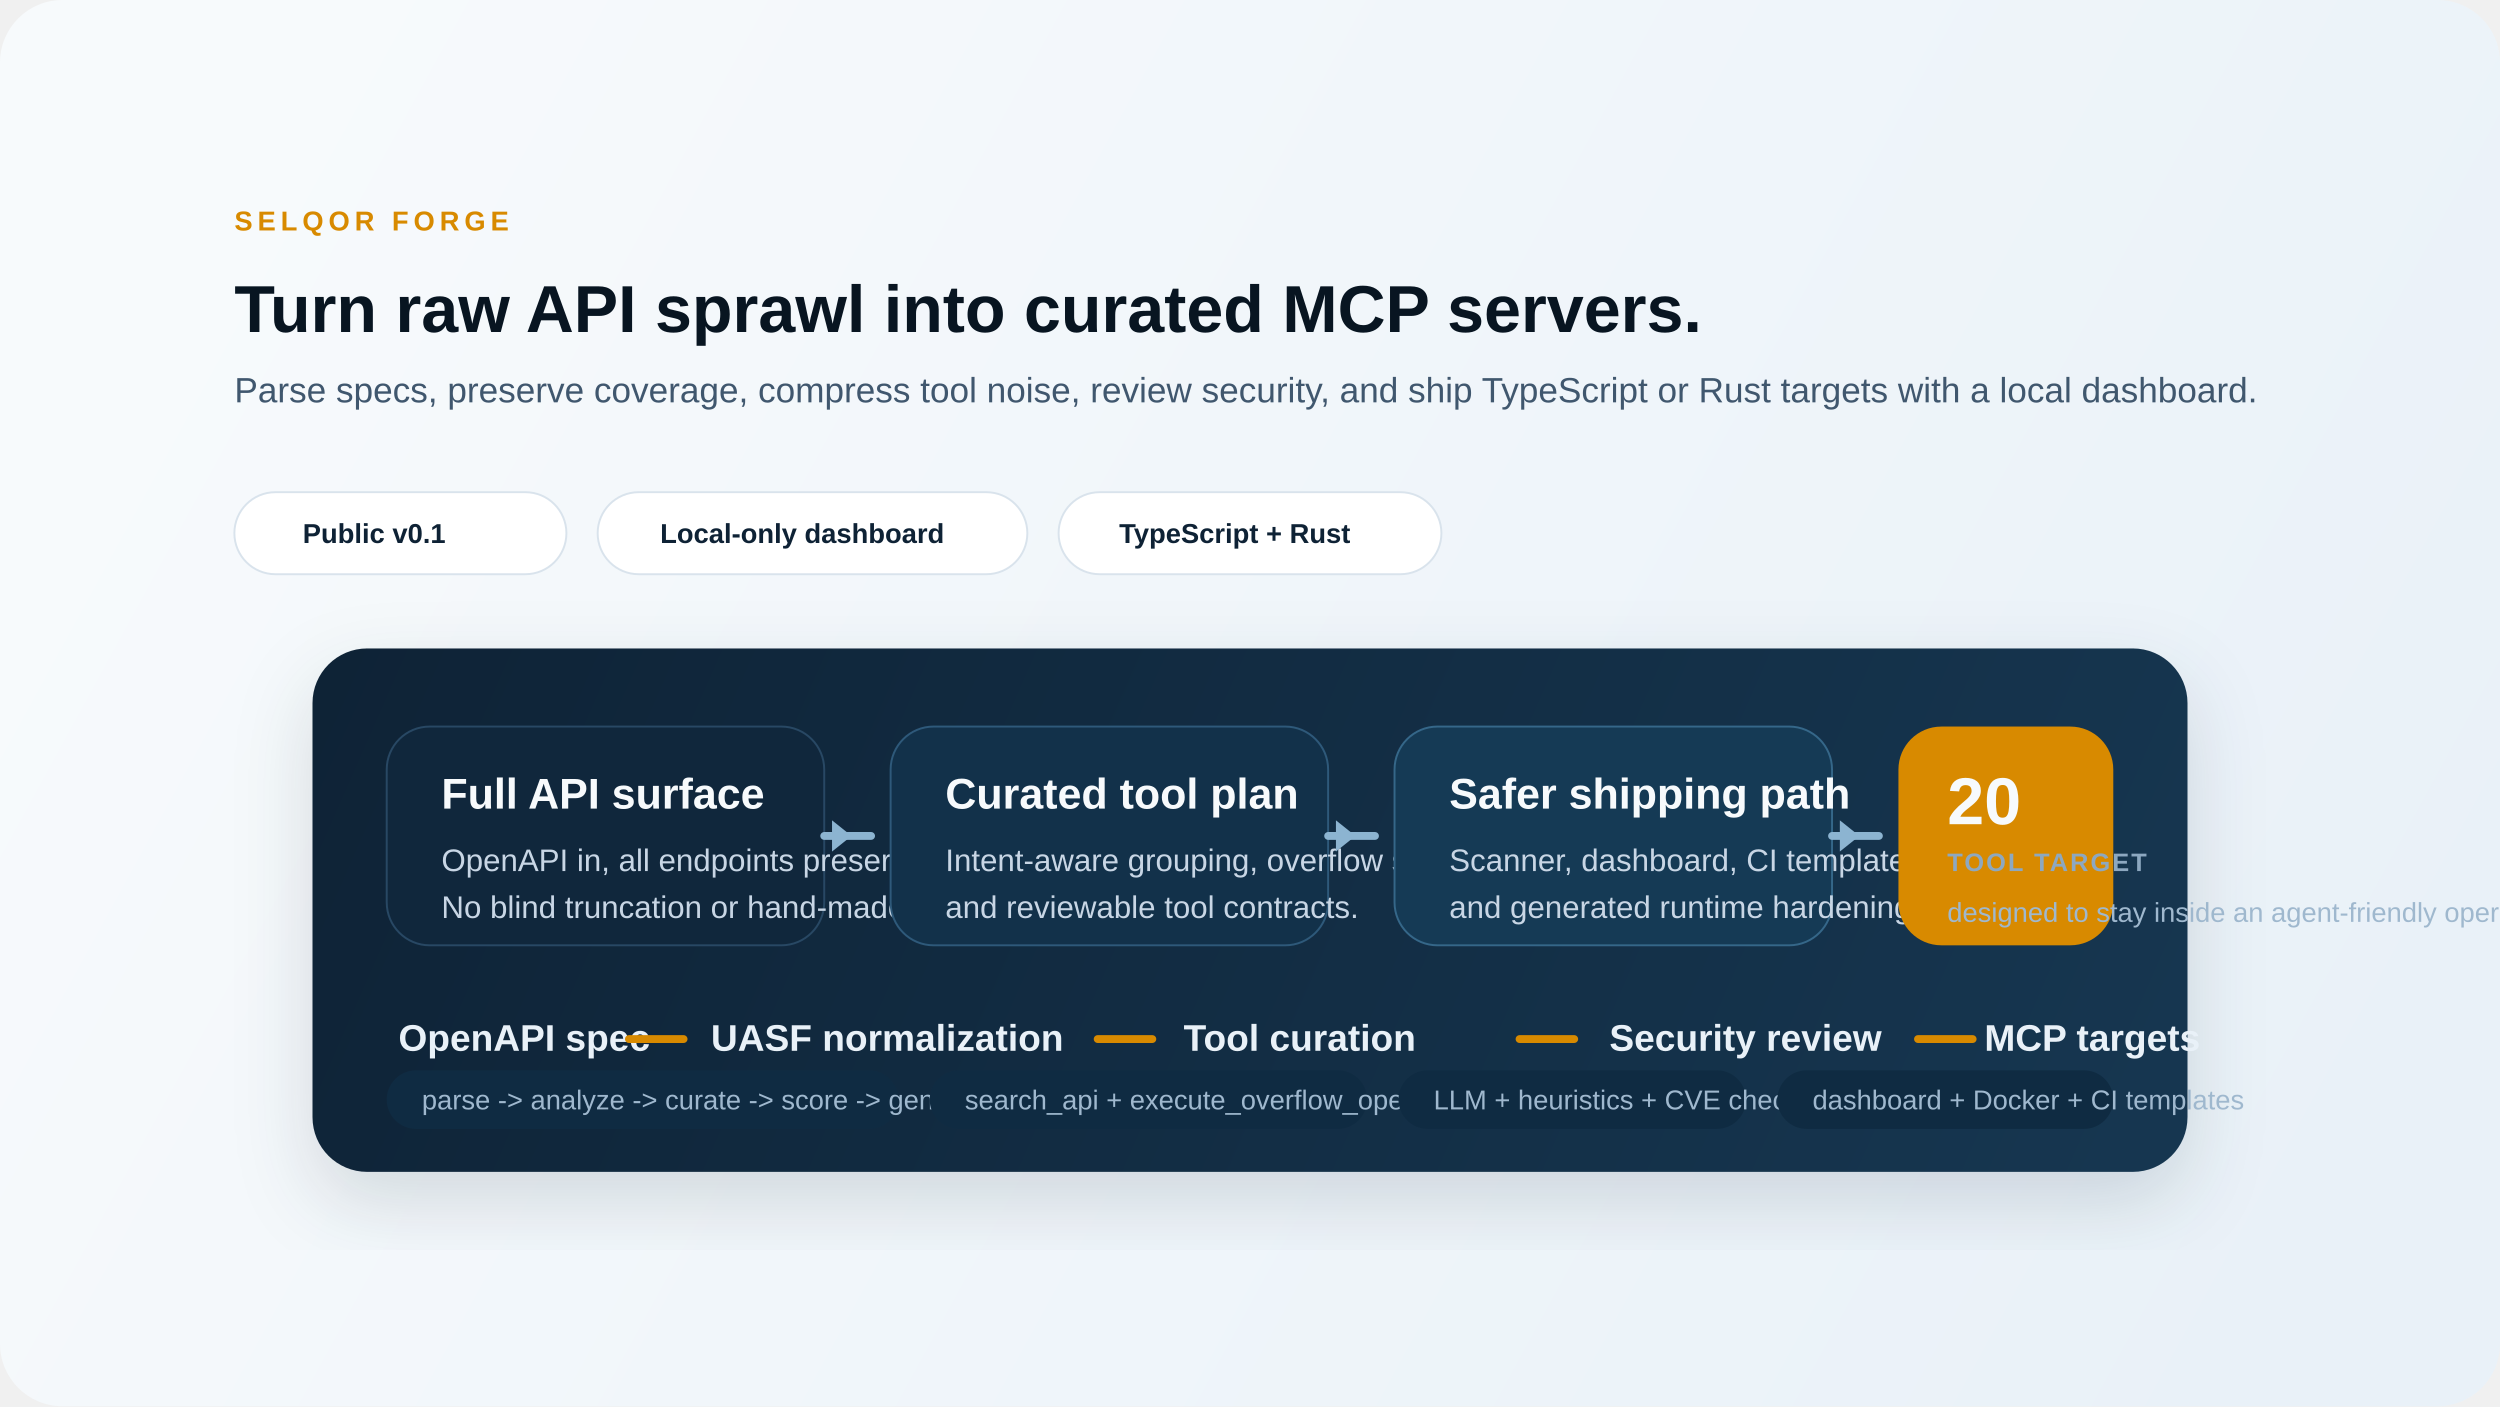
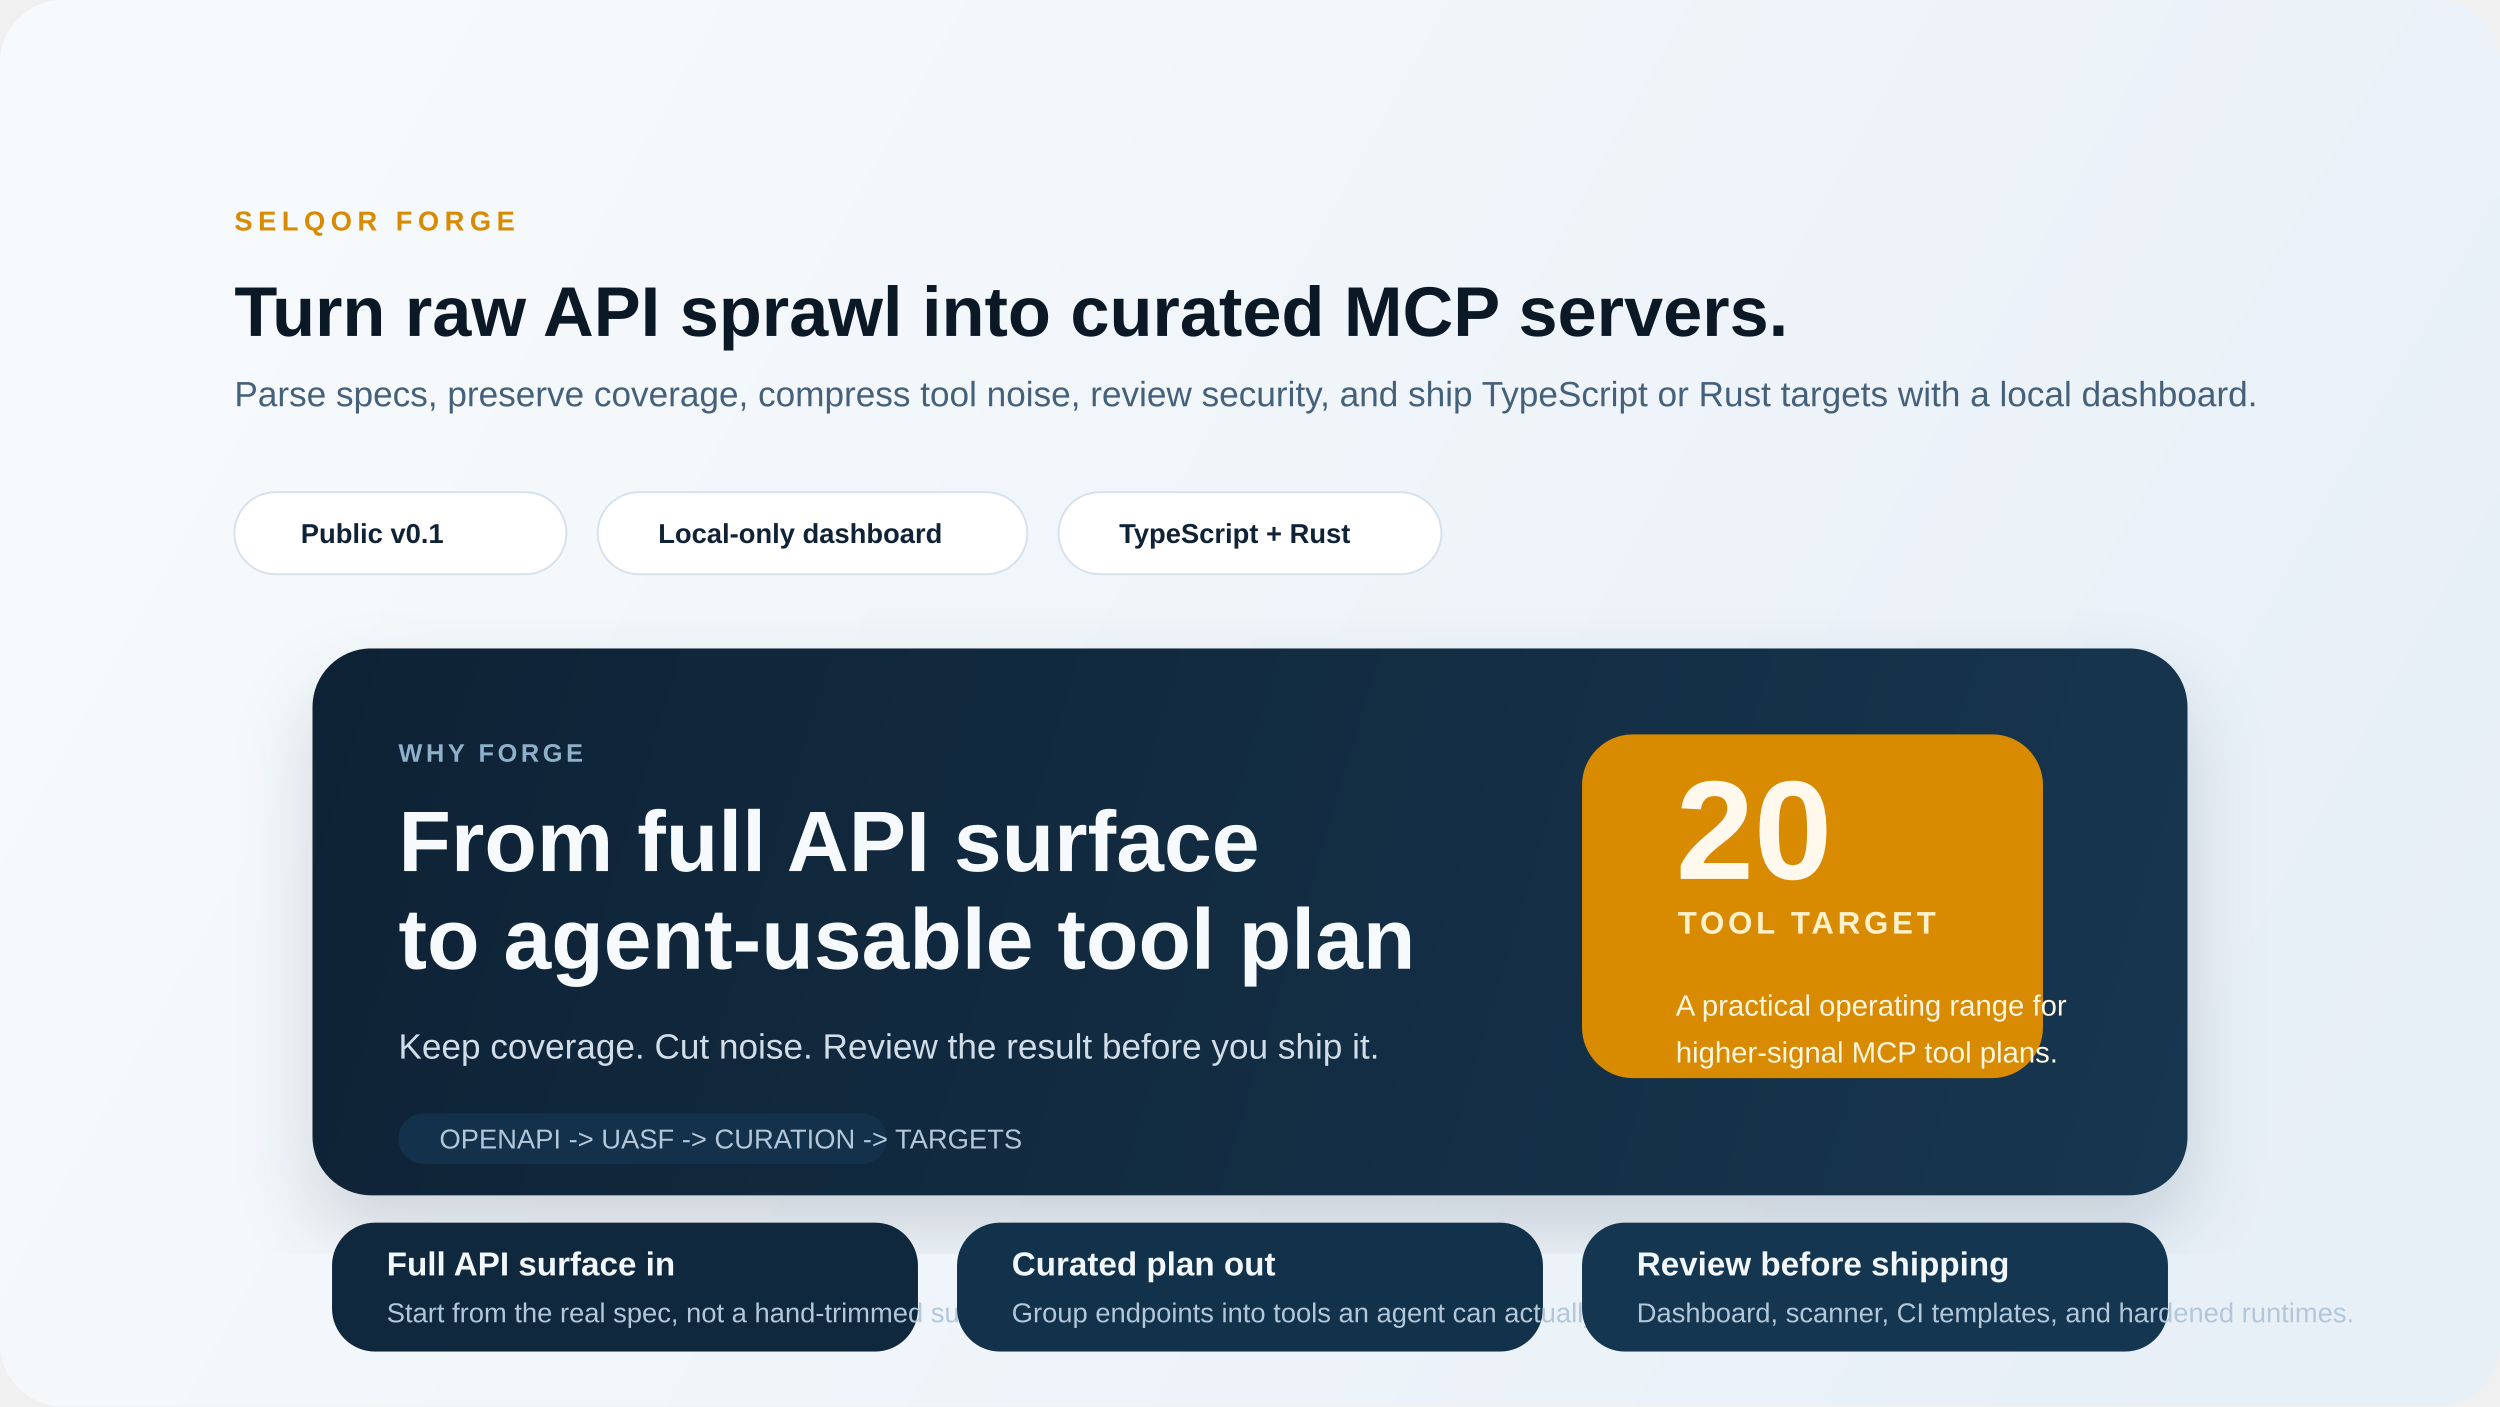
<svg xmlns="http://www.w3.org/2000/svg" width="1280" height="720" viewBox="0 0 1280 720" fill="none">
  <defs>
-     <linearGradient id="bg" x1="120" y1="80" x2="1180" y2="660" gradientUnits="userSpaceOnUse">
+     <linearGradient id="bg" x1="140" y1="80" x2="1180" y2="660" gradientUnits="userSpaceOnUse">
      <stop stop-color="#F7FAFC" />
-       <stop offset="1" stop-color="#E9F1F8" />
+       <stop offset="1" stop-color="#E7EFF7" />
    </linearGradient>
-     <linearGradient id="panel" x1="190" y1="192" x2="1090" y2="588" gradientUnits="userSpaceOnUse">
+     <linearGradient id="panel" x1="170" y1="332" x2="1110" y2="612" gradientUnits="userSpaceOnUse">
      <stop stop-color="#0E2235" />
-       <stop offset="1" stop-color="#163650" />
+       <stop offset="1" stop-color="#17364F" />
    </linearGradient>
-     <filter id="shadow" x="120" y="120" width="1040" height="520" filterUnits="userSpaceOnUse" color-interpolation-filters="sRGB">
+     <filter id="shadow" x="120" y="286" width="1040" height="356" filterUnits="userSpaceOnUse" color-interpolation-filters="sRGB">
      <feFlood flood-opacity="0" result="BackgroundImageFix" />
      <feColorMatrix in="SourceAlpha" type="matrix" values="0 0 0 0 0 0 0 0 0 0 0 0 0 0 0 0 0 0 127 0" result="hardAlpha" />
-       <feOffset dy="16" />
+       <feOffset dy="20" />
      <feGaussianBlur stdDeviation="20" />
-       <feColorMatrix type="matrix" values="0 0 0 0 0.059 0 0 0 0 0.133 0 0 0 0 0.208 0 0 0 0.14 0" />
+       <feColorMatrix type="matrix" values="0 0 0 0 0.059 0 0 0 0 0.133 0 0 0 0 0.208 0 0 0 0.16 0" />
      <feBlend mode="normal" in2="BackgroundImageFix" result="effect1_dropShadow_0_1" />
      <feBlend mode="normal" in="SourceGraphic" in2="effect1_dropShadow_0_1" result="shape" />
    </filter>
    <style>
-       .title { font: 700 34px 'Segoe UI', Arial, sans-serif; fill: #081521; }
-       .subtitle { font: 400 18px 'Segoe UI', Arial, sans-serif; fill: #40576E; }
-       .eyebrow { font: 700 14px 'Segoe UI', Arial, sans-serif; letter-spacing: 0.18em; fill: #D88A00; }
-       .cardTitle { font: 700 22px 'Segoe UI', Arial, sans-serif; fill: #F7FAFC; }
-       .cardText { font: 400 16px 'Segoe UI', Arial, sans-serif; fill: #C8D6E5; }
-       .metricValue { font: 700 34px 'Segoe UI', Arial, sans-serif; fill: #F7FAFC; }
-       .metricLabel { font: 600 13px 'Segoe UI', Arial, sans-serif; letter-spacing: 0.08em; fill: #8DA8C0; }
-       .pillText { font: 700 14px 'Segoe UI', Arial, sans-serif; }
-       .flowText { font: 700 19px 'Segoe UI', Arial, sans-serif; fill: #E9F1F8; }
-       .smallText { font: 400 14px 'Segoe UI', Arial, sans-serif; fill: #9FB8CE; }
+       .eyebrow { font: 700 14px 'Segoe UI', Arial, sans-serif; letter-spacing: 0.2em; fill: #D88A00; }
+       .title { font: 700 36px 'Segoe UI', Arial, sans-serif; fill: #0B1825; }
+       .subtitle { font: 400 18px 'Segoe UI', Arial, sans-serif; fill: #45607A; }
+       .pill { font: 700 14px 'Segoe UI', Arial, sans-serif; fill: #102235; }
+       .panelLabel { font: 700 13px 'Segoe UI', Arial, sans-serif; letter-spacing: 0.14em; fill: #8FB0CA; }
+       .panelTitle { font: 700 44px 'Segoe UI', Arial, sans-serif; fill: #F7FAFC; }
+       .panelText { font: 400 18px 'Segoe UI', Arial, sans-serif; fill: #D1DDE8; }
+       .cardTitle { font: 700 21px 'Segoe UI', Arial, sans-serif; fill: #F7FAFC; }
+       .cardText { font: 400 16px 'Segoe UI', Arial, sans-serif; fill: #B9CBDB; }
+       .metricBig { font: 700 72px 'Segoe UI', Arial, sans-serif; fill: #FFF8ED; }
+       .metricLabel { font: 700 16px 'Segoe UI', Arial, sans-serif; letter-spacing: 0.12em; fill: #FFF1CC; }
+       .metricText { font: 400 15px 'Segoe UI', Arial, sans-serif; fill: #FFF6E1; }
+       .stripTitle { font: 700 17px 'Segoe UI', Arial, sans-serif; fill: #F2F7FB; }
+       .stripText { font: 400 14px 'Segoe UI', Arial, sans-serif; fill: #B3C7D9; }
    </style>
  </defs>
  <rect width="1280" height="720" rx="32" fill="url(#bg)" />
  <text x="120" y="118" class="eyebrow">SELQOR FORGE</text>
-   <text x="120" y="170" class="title">Turn raw API sprawl into curated MCP servers.</text>
-   <text x="120" y="206" class="subtitle">Parse specs, preserve coverage, compress tool noise, review security, and ship TypeScript or Rust targets with a local dashboard.</text>
+   <text x="120" y="172" class="title">Turn raw API sprawl into curated MCP servers.</text>
+   <text x="120" y="208" class="subtitle">Parse specs, preserve coverage, compress tool noise, review security, and ship TypeScript or Rust targets with a local dashboard.</text>
  <g>
-     <rect x="120" y="252" width="170" height="42" rx="21" fill="#FFFFFF" stroke="#D9E3EC" />
-     <text x="155" y="278" class="pillText" fill="#0E2235">Public v0.1</text>
-     <rect x="306" y="252" width="220" height="42" rx="21" fill="#FFFFFF" stroke="#D9E3EC" />
-     <text x="338" y="278" class="pillText" fill="#0E2235">Local-only dashboard</text>
-     <rect x="542" y="252" width="196" height="42" rx="21" fill="#FFFFFF" stroke="#D9E3EC" />
-     <text x="573" y="278" class="pillText" fill="#0E2235">TypeScript + Rust</text>
+     <rect x="120" y="252" width="170" height="42" rx="21" fill="#FFFFFF" stroke="#D6E1EC" />
+     <text x="154" y="278" class="pill">Public v0.1</text>
+     <rect x="306" y="252" width="220" height="42" rx="21" fill="#FFFFFF" stroke="#D6E1EC" />
+     <text x="337" y="278" class="pill">Local-only dashboard</text>
+     <rect x="542" y="252" width="196" height="42" rx="21" fill="#FFFFFF" stroke="#D6E1EC" />
+     <text x="573" y="278" class="pill">TypeScript + Rust</text>
  </g>
  <g filter="url(#shadow)">
-     <rect x="160" y="332" width="960" height="268" rx="28" fill="url(#panel)" />
+     <rect x="160" y="332" width="960" height="280" rx="30" fill="url(#panel)" />
  </g>
  <g>
-     <rect x="198" y="372" width="224" height="112" rx="22" fill="#10273C" stroke="#284864" />
-     <text x="226" y="414" class="cardTitle">Full API surface</text>
-     <text x="226" y="446" class="cardText">OpenAPI in, all endpoints preserved.</text>
-     <text x="226" y="470" class="cardText">No blind truncation or hand-made MCP mapping.</text>
+     <text x="204" y="390" class="panelLabel">WHY FORGE</text>
+     <text x="204" y="446" class="panelTitle">From full API surface</text>
+     <text x="204" y="496" class="panelTitle">to agent-usable tool plan</text>
+     <text x="204" y="542" class="panelText">Keep coverage. Cut noise. Review the result before you ship it.</text>
  </g>
  <g>
-     <rect x="456" y="372" width="224" height="112" rx="22" fill="#12314A" stroke="#2E597A" />
-     <text x="484" y="414" class="cardTitle">Curated tool plan</text>
-     <text x="484" y="446" class="cardText">Intent-aware grouping, overflow search,</text>
-     <text x="484" y="470" class="cardText">and reviewable tool contracts.</text>
+     <rect x="810" y="376" width="236" height="176" rx="26" fill="#D88A00" />
+     <text x="858" y="450" class="metricBig">20</text>
+     <text x="859" y="478" class="metricLabel">TOOL TARGET</text>
+     <text x="858" y="520" class="metricText">A practical operating range for</text>
+     <text x="858" y="544" class="metricText">higher-signal MCP tool plans.</text>
  </g>
  <g>
-     <rect x="714" y="372" width="224" height="112" rx="22" fill="#153A55" stroke="#356789" />
-     <text x="742" y="414" class="cardTitle">Safer shipping path</text>
-     <text x="742" y="446" class="cardText">Scanner, dashboard, CI templates,</text>
-     <text x="742" y="470" class="cardText">and generated runtime hardening.</text>
+     <rect x="204" y="570" width="250" height="26" rx="13" fill="#13314A" />
+     <text x="225" y="588" class="stripText">OPENAPI -&gt; UASF -&gt; CURATION -&gt; TARGETS</text>
  </g>
  <g>
-     <rect x="972" y="372" width="110" height="112" rx="22" fill="#D88A00" />
-     <text x="997" y="422" class="metricValue">20</text>
-     <text x="997" y="446" class="metricLabel">TOOL TARGET</text>
-     <text x="997" y="472" class="smallText" fill="#FFF8E8">designed to stay inside an agent-friendly operating range</text>
-   </g>
-   <path d="M422 428H446" stroke="#8CB4D1" stroke-width="4" stroke-linecap="round" />
-   <path d="M680 428H704" stroke="#8CB4D1" stroke-width="4" stroke-linecap="round" />
-   <path d="M938 428H962" stroke="#8CB4D1" stroke-width="4" stroke-linecap="round" />
-   <path d="M436 428L426 420V436L436 428Z" fill="#8CB4D1" />
-   <path d="M694 428L684 420V436L694 428Z" fill="#8CB4D1" />
-   <path d="M952 428L942 420V436L952 428Z" fill="#8CB4D1" />
-   <g>
-     <text x="204" y="538" class="flowText">OpenAPI spec</text>
-     <text x="364" y="538" class="flowText">UASF normalization</text>
-     <text x="606" y="538" class="flowText">Tool curation</text>
-     <text x="824" y="538" class="flowText">Security review</text>
-     <text x="1016" y="538" class="flowText">MCP targets</text>
+     <rect x="160" y="640" width="960" height="1" fill="#DCE7F1" fill-opacity="0.24" />
  </g>
  <g>
-     <path d="M322 532H350" stroke="#D88A00" stroke-width="4" stroke-linecap="round" />
-     <path d="M562 532H590" stroke="#D88A00" stroke-width="4" stroke-linecap="round" />
-     <path d="M778 532H806" stroke="#D88A00" stroke-width="4" stroke-linecap="round" />
-     <path d="M982 532H1010" stroke="#D88A00" stroke-width="4" stroke-linecap="round" />
+     <rect x="170" y="626" width="300" height="66" rx="22" fill="#10283D" />
+     <text x="198" y="653" class="stripTitle">Full API surface in</text>
+     <text x="198" y="677" class="stripText">Start from the real spec, not a hand-trimmed subset.</text>
  </g>
  <g>
-     <rect x="198" y="548" width="262" height="30" rx="15" fill="#0F2B42" />
-     <text x="216" y="568" class="smallText">parse -&gt; analyze -&gt; curate -&gt; score -&gt; generate</text>
-     <rect x="476" y="548" width="224" height="30" rx="15" fill="#0F2B42" />
-     <text x="494" y="568" class="smallText">search_api + execute_overflow_operation</text>
-     <rect x="716" y="548" width="178" height="30" rx="15" fill="#0F2B42" />
-     <text x="734" y="568" class="smallText">LLM + heuristics + CVE checks</text>
-     <rect x="910" y="548" width="172" height="30" rx="15" fill="#0F2B42" />
-     <text x="928" y="568" class="smallText">dashboard + Docker + CI templates</text>
+     <rect x="490" y="626" width="300" height="66" rx="22" fill="#12314A" />
+     <text x="518" y="653" class="stripTitle">Curated plan out</text>
+     <text x="518" y="677" class="stripText">Group endpoints into tools an agent can actually navigate.</text>
+   </g>
+   <g>
+     <rect x="810" y="626" width="300" height="66" rx="22" fill="#143650" />
+     <text x="838" y="653" class="stripTitle">Review before shipping</text>
+     <text x="838" y="677" class="stripText">Dashboard, scanner, CI templates, and hardened runtimes.</text>
  </g>
</svg>
